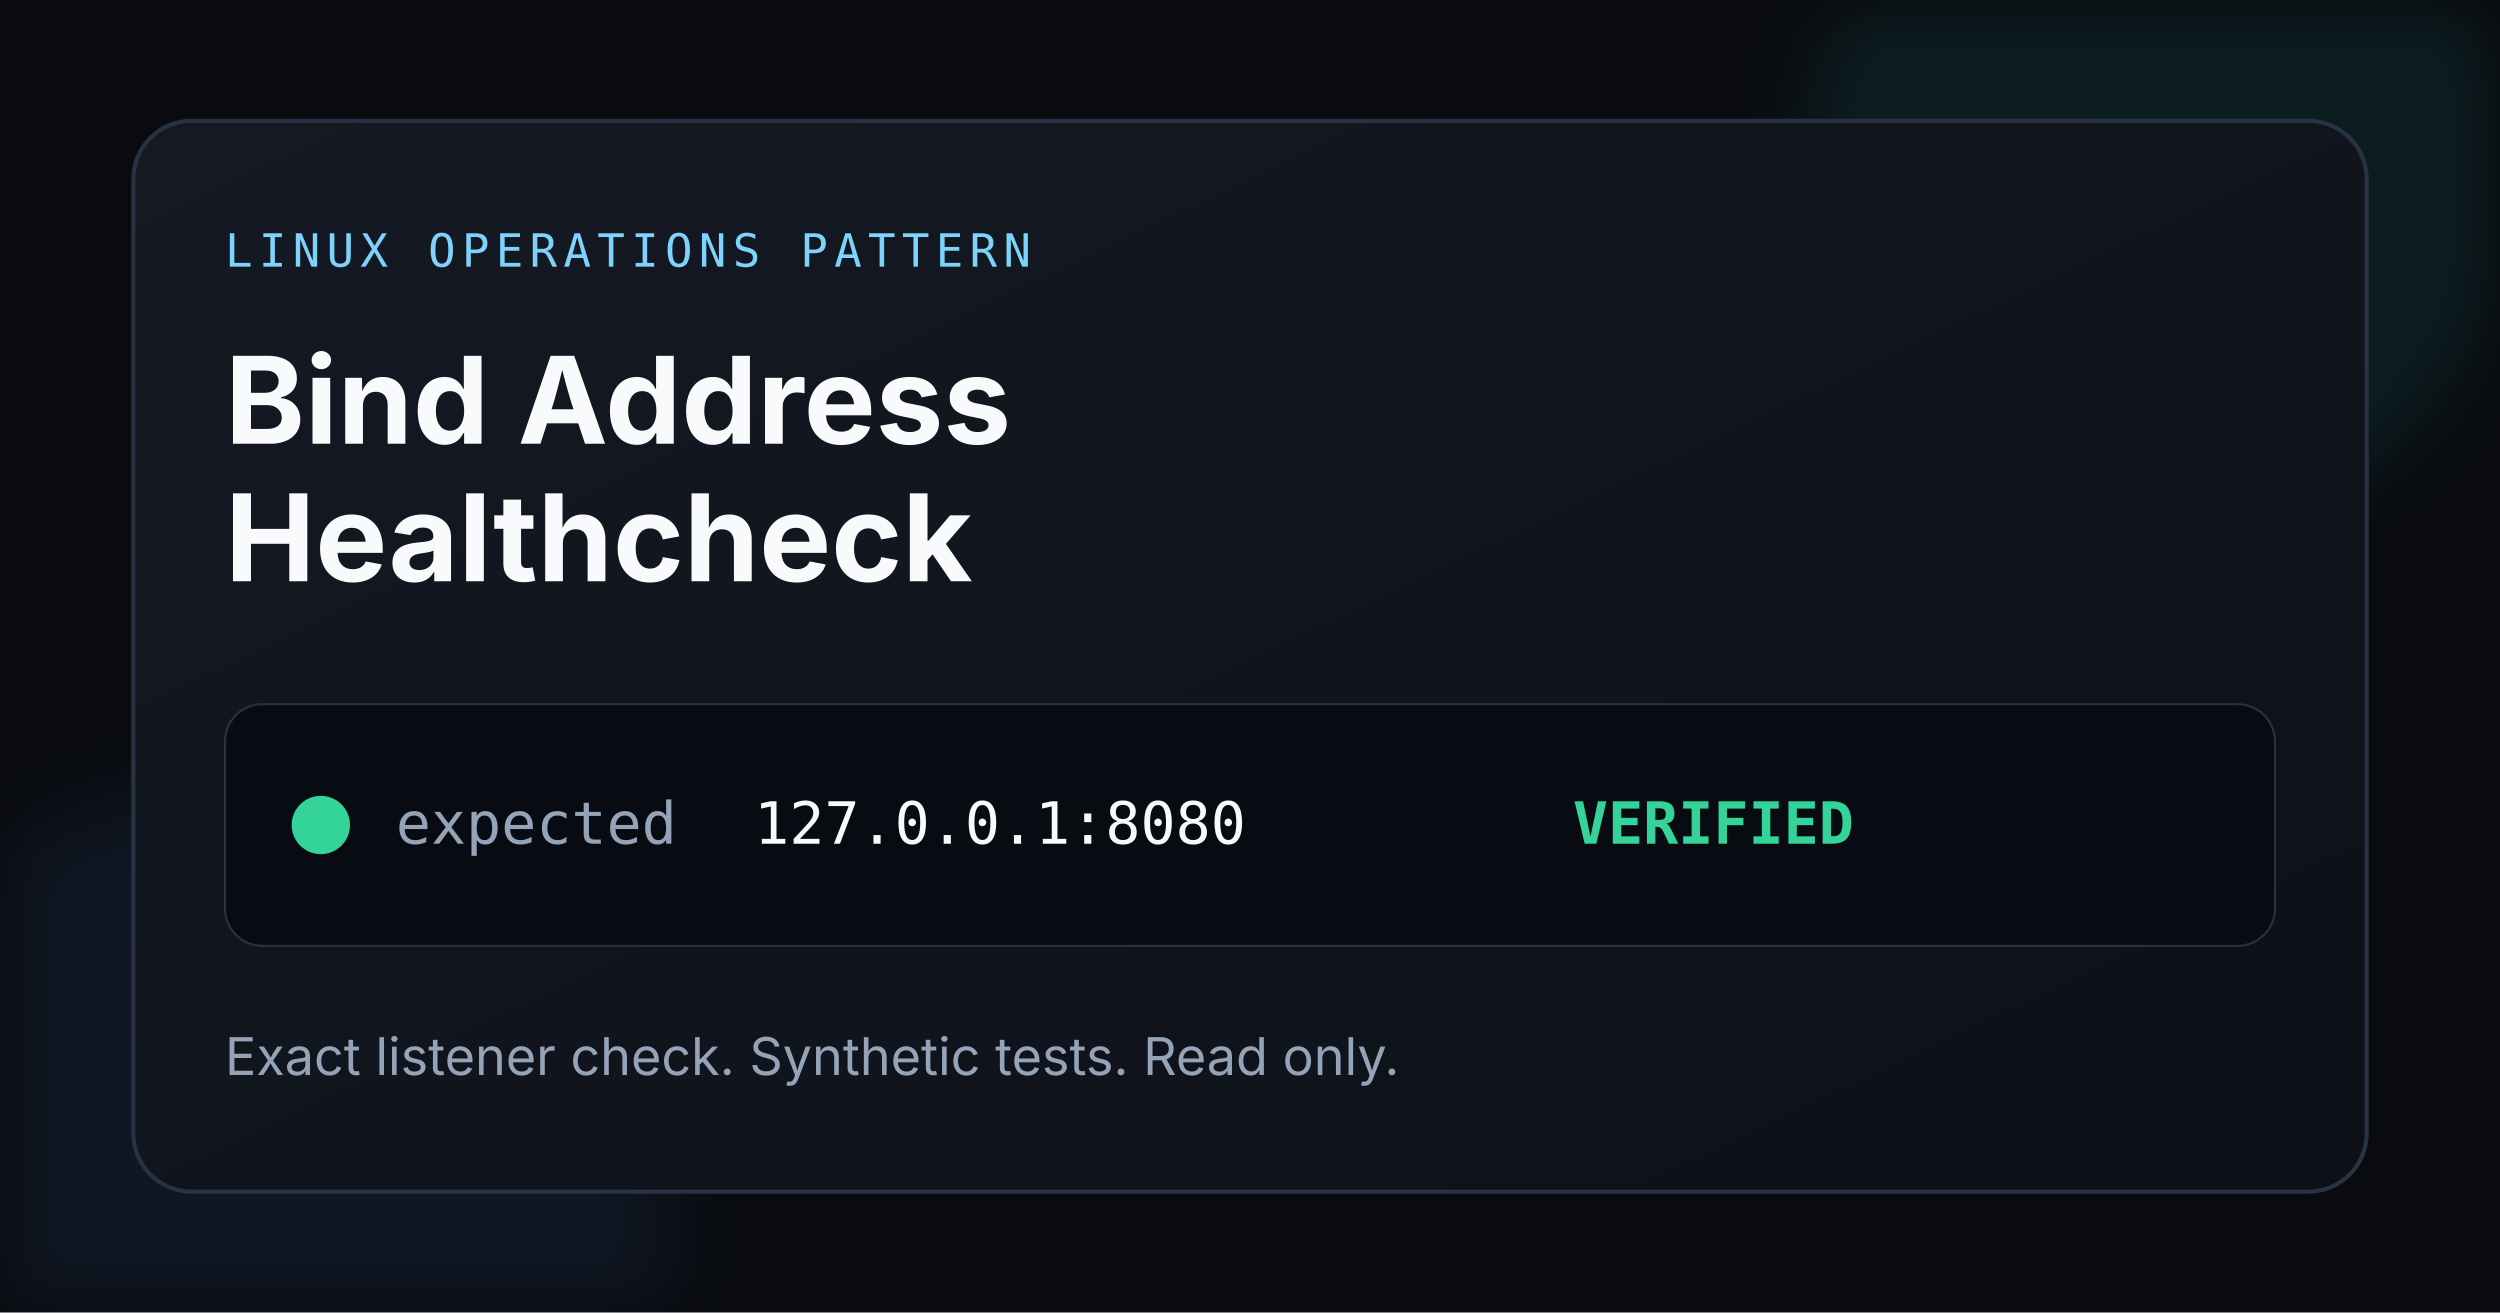
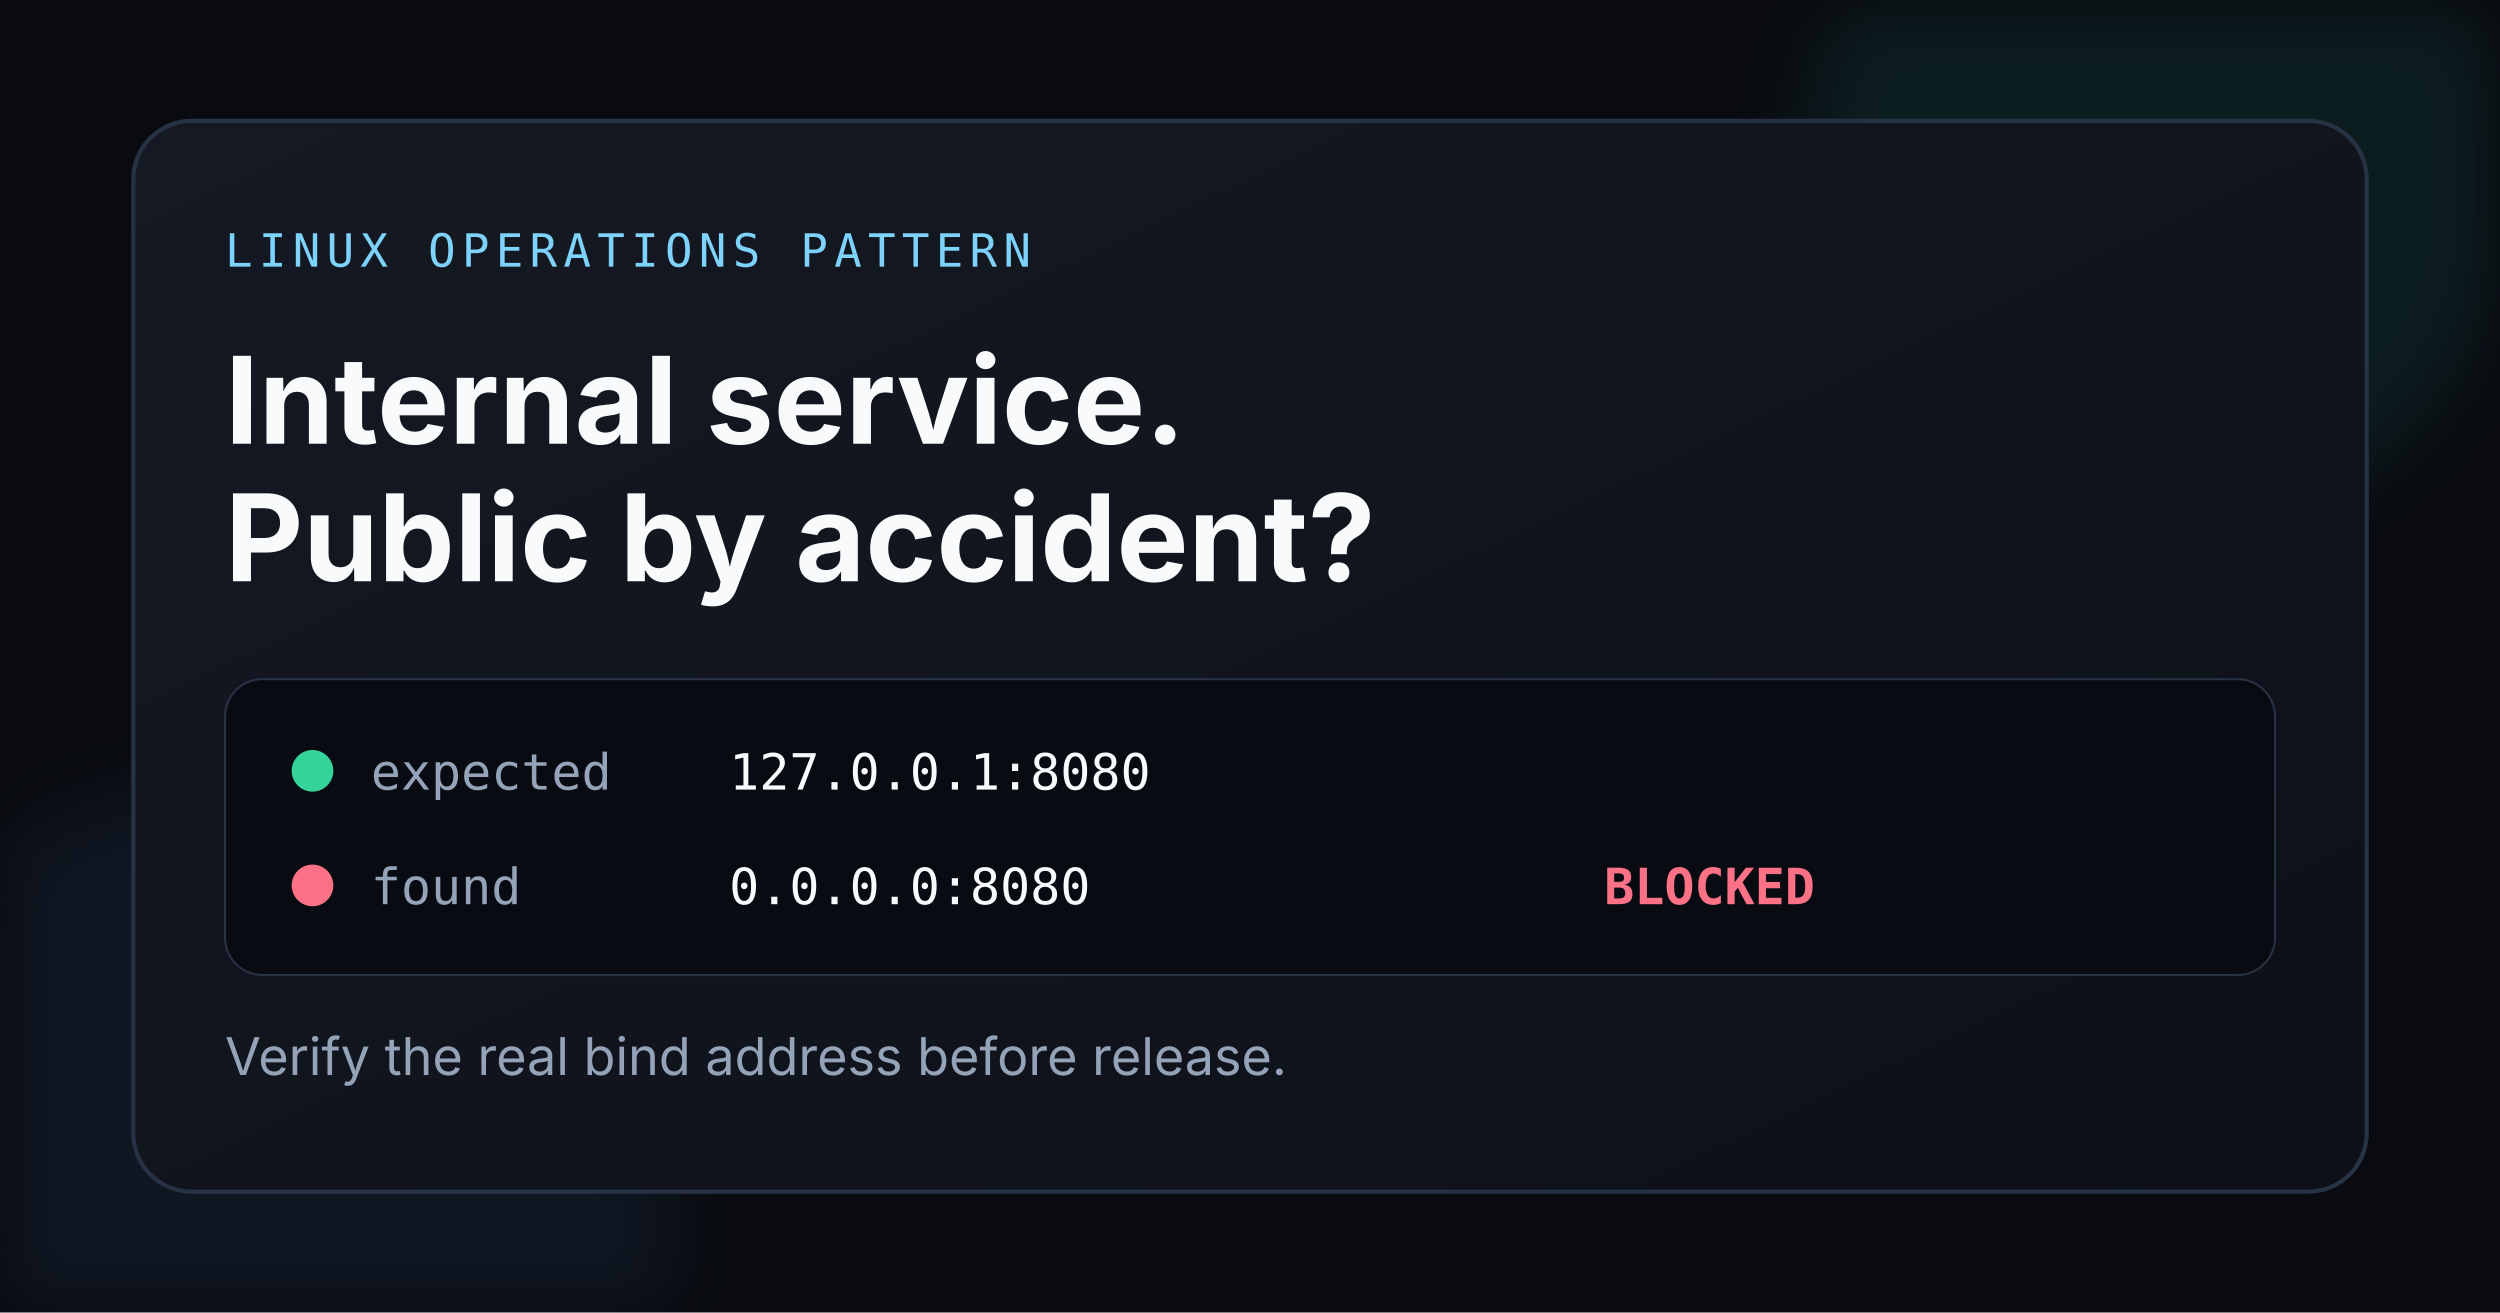
<svg xmlns="http://www.w3.org/2000/svg" width="1200" height="630" viewBox="0 0 1200 630" role="img" aria-labelledby="title description">
  <defs>
    <linearGradient id="panel" x1="0" y1="0" x2="1" y2="1">
      <stop offset="0" stop-color="#151923" />
      <stop offset="1" stop-color="#0d1017" />
    </linearGradient>
    <filter id="glow" x="-40%" y="-40%" width="180%" height="180%">
      <feGaussianBlur stdDeviation="18" />
    </filter>
  </defs>
  <rect width="1200" height="630" fill="#090b10" />
  <circle cx="1035" cy="85" r="170" fill="#2dd4bf" opacity="0.09" filter="url(#glow)" />
  <circle cx="110" cy="590" r="210" fill="#60a5fa" opacity="0.08" filter="url(#glow)" />
  <rect x="64" y="58" width="1072" height="514" rx="28" fill="url(#panel)" stroke="#273244" stroke-width="2" />
  <text x="108" y="128" fill="#7dd3fc" font-family="ui-monospace, SFMono-Regular, Menlo, monospace" font-size="22" letter-spacing="3">LINUX OPERATIONS PATTERN</text>
-   <text x="108" y="213" fill="#f8fafc" font-family="Inter, ui-sans-serif, system-ui, sans-serif" font-size="58" font-weight="700">Bind Address</text>
-   <text x="108" y="279" fill="#f8fafc" font-family="Inter, ui-sans-serif, system-ui, sans-serif" font-size="58" font-weight="700">Healthcheck</text>
-   <rect x="108" y="338" width="984" height="116" rx="18" fill="#080b11" stroke="#273244" />
-   <circle cx="154" cy="396" r="14" fill="#34d399" />
-   <text x="190" y="405" fill="#94a3b8" font-family="ui-monospace, SFMono-Regular, Menlo, monospace" font-size="28">expected</text>
-   <text x="362" y="405" fill="#f8fafc" font-family="ui-monospace, SFMono-Regular, Menlo, monospace" font-size="28">127.0.0.1:8080</text>
-   <text x="755" y="405" fill="#34d399" font-family="ui-monospace, SFMono-Regular, Menlo, monospace" font-size="28" font-weight="700">VERIFIED</text>
-   <text x="108" y="516" fill="#94a3b8" font-family="Inter, ui-sans-serif, system-ui, sans-serif" font-size="25">Exact listener check. Synthetic tests. Read only.</text>
+   <text x="108" y="213" fill="#f8fafc" font-family="Inter, ui-sans-serif, system-ui, sans-serif" font-size="58" font-weight="700">Internal service.</text>
+   <text x="108" y="279" fill="#f8fafc" font-family="Inter, ui-sans-serif, system-ui, sans-serif" font-size="58" font-weight="700">Public by accident?</text>
+   <rect x="108" y="326" width="984" height="142" rx="18" fill="#080b11" stroke="#273244" />
+   <circle cx="150" cy="370" r="10" fill="#34d399" />
+   <text x="178" y="379" fill="#94a3b8" font-family="ui-monospace, SFMono-Regular, Menlo, monospace" font-size="24">expected</text>
+   <text x="350" y="379" fill="#f8fafc" font-family="ui-monospace, SFMono-Regular, Menlo, monospace" font-size="24">127.0.0.1:8080</text>
+   <circle cx="150" cy="425" r="10" fill="#fb7185" />
+   <text x="178" y="434" fill="#94a3b8" font-family="ui-monospace, SFMono-Regular, Menlo, monospace" font-size="24">found</text>
+   <text x="350" y="434" fill="#f8fafc" font-family="ui-monospace, SFMono-Regular, Menlo, monospace" font-size="24">0.0.0.0:8080</text>
+   <text x="770" y="434" fill="#fb7185" font-family="ui-monospace, SFMono-Regular, Menlo, monospace" font-size="24" font-weight="700">BLOCKED</text>
+   <text x="108" y="516" fill="#94a3b8" font-family="Inter, ui-sans-serif, system-ui, sans-serif" font-size="25">Verify the real bind address before release.</text>
</svg>
